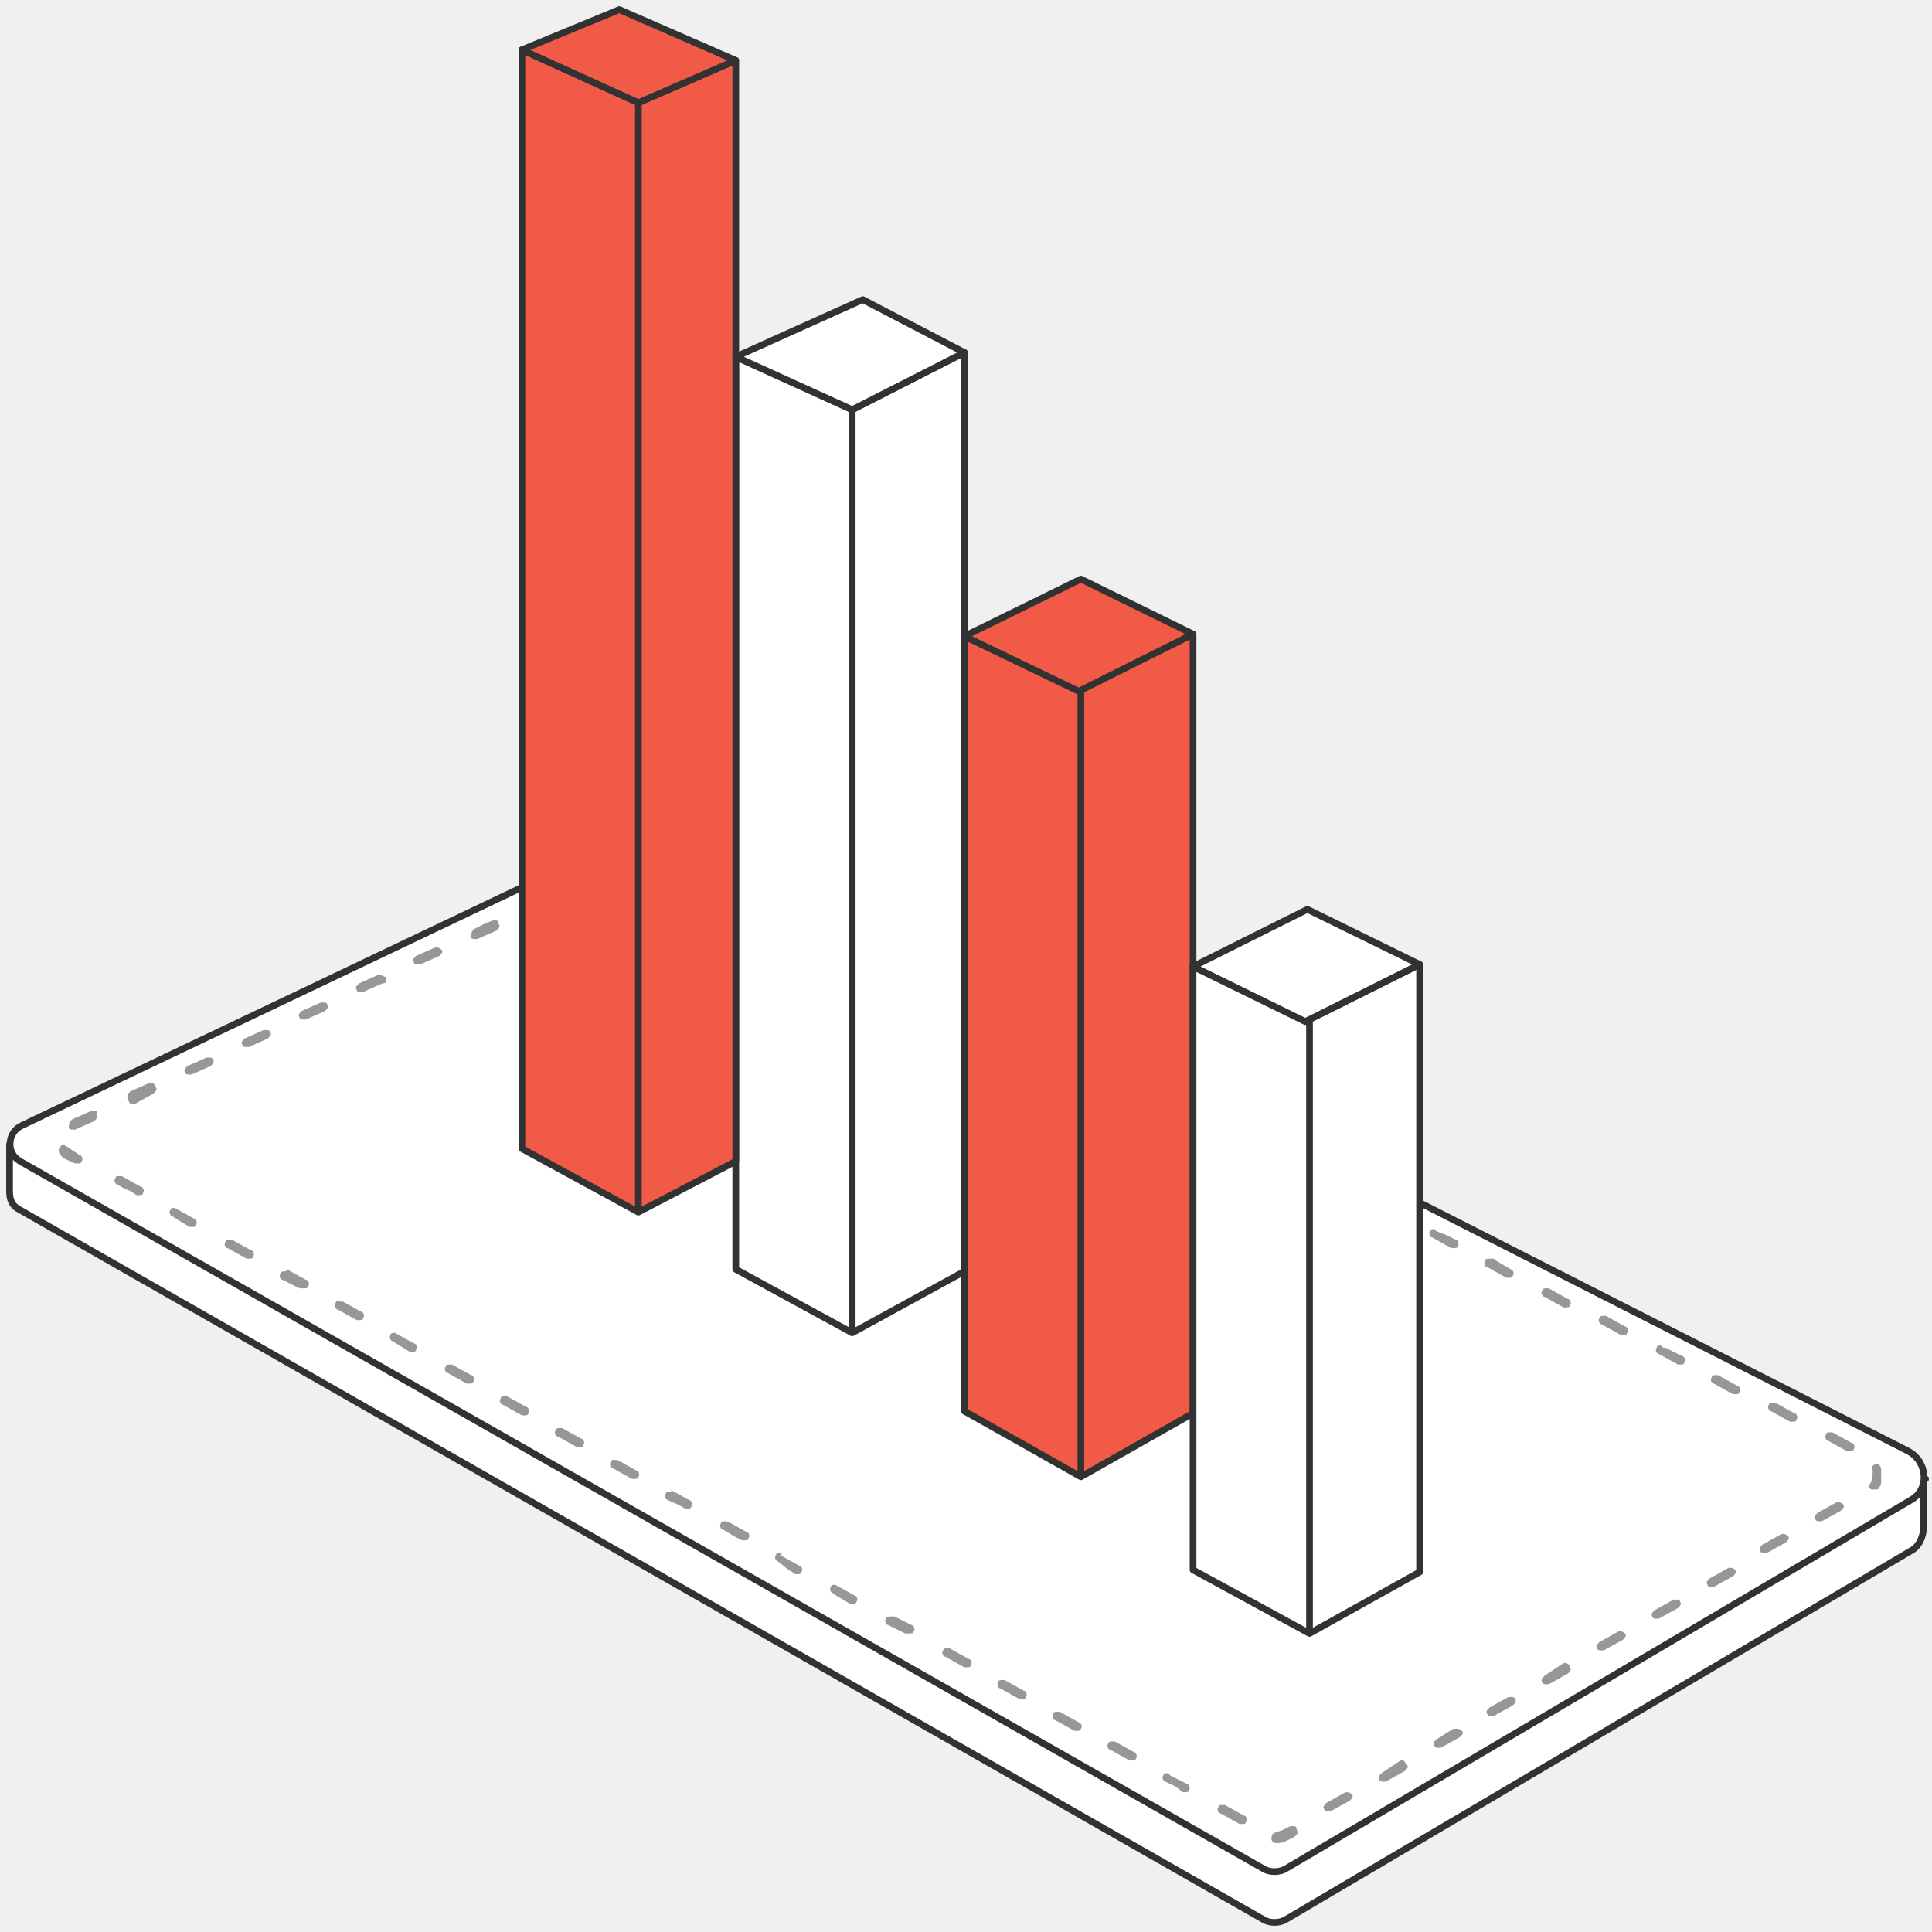
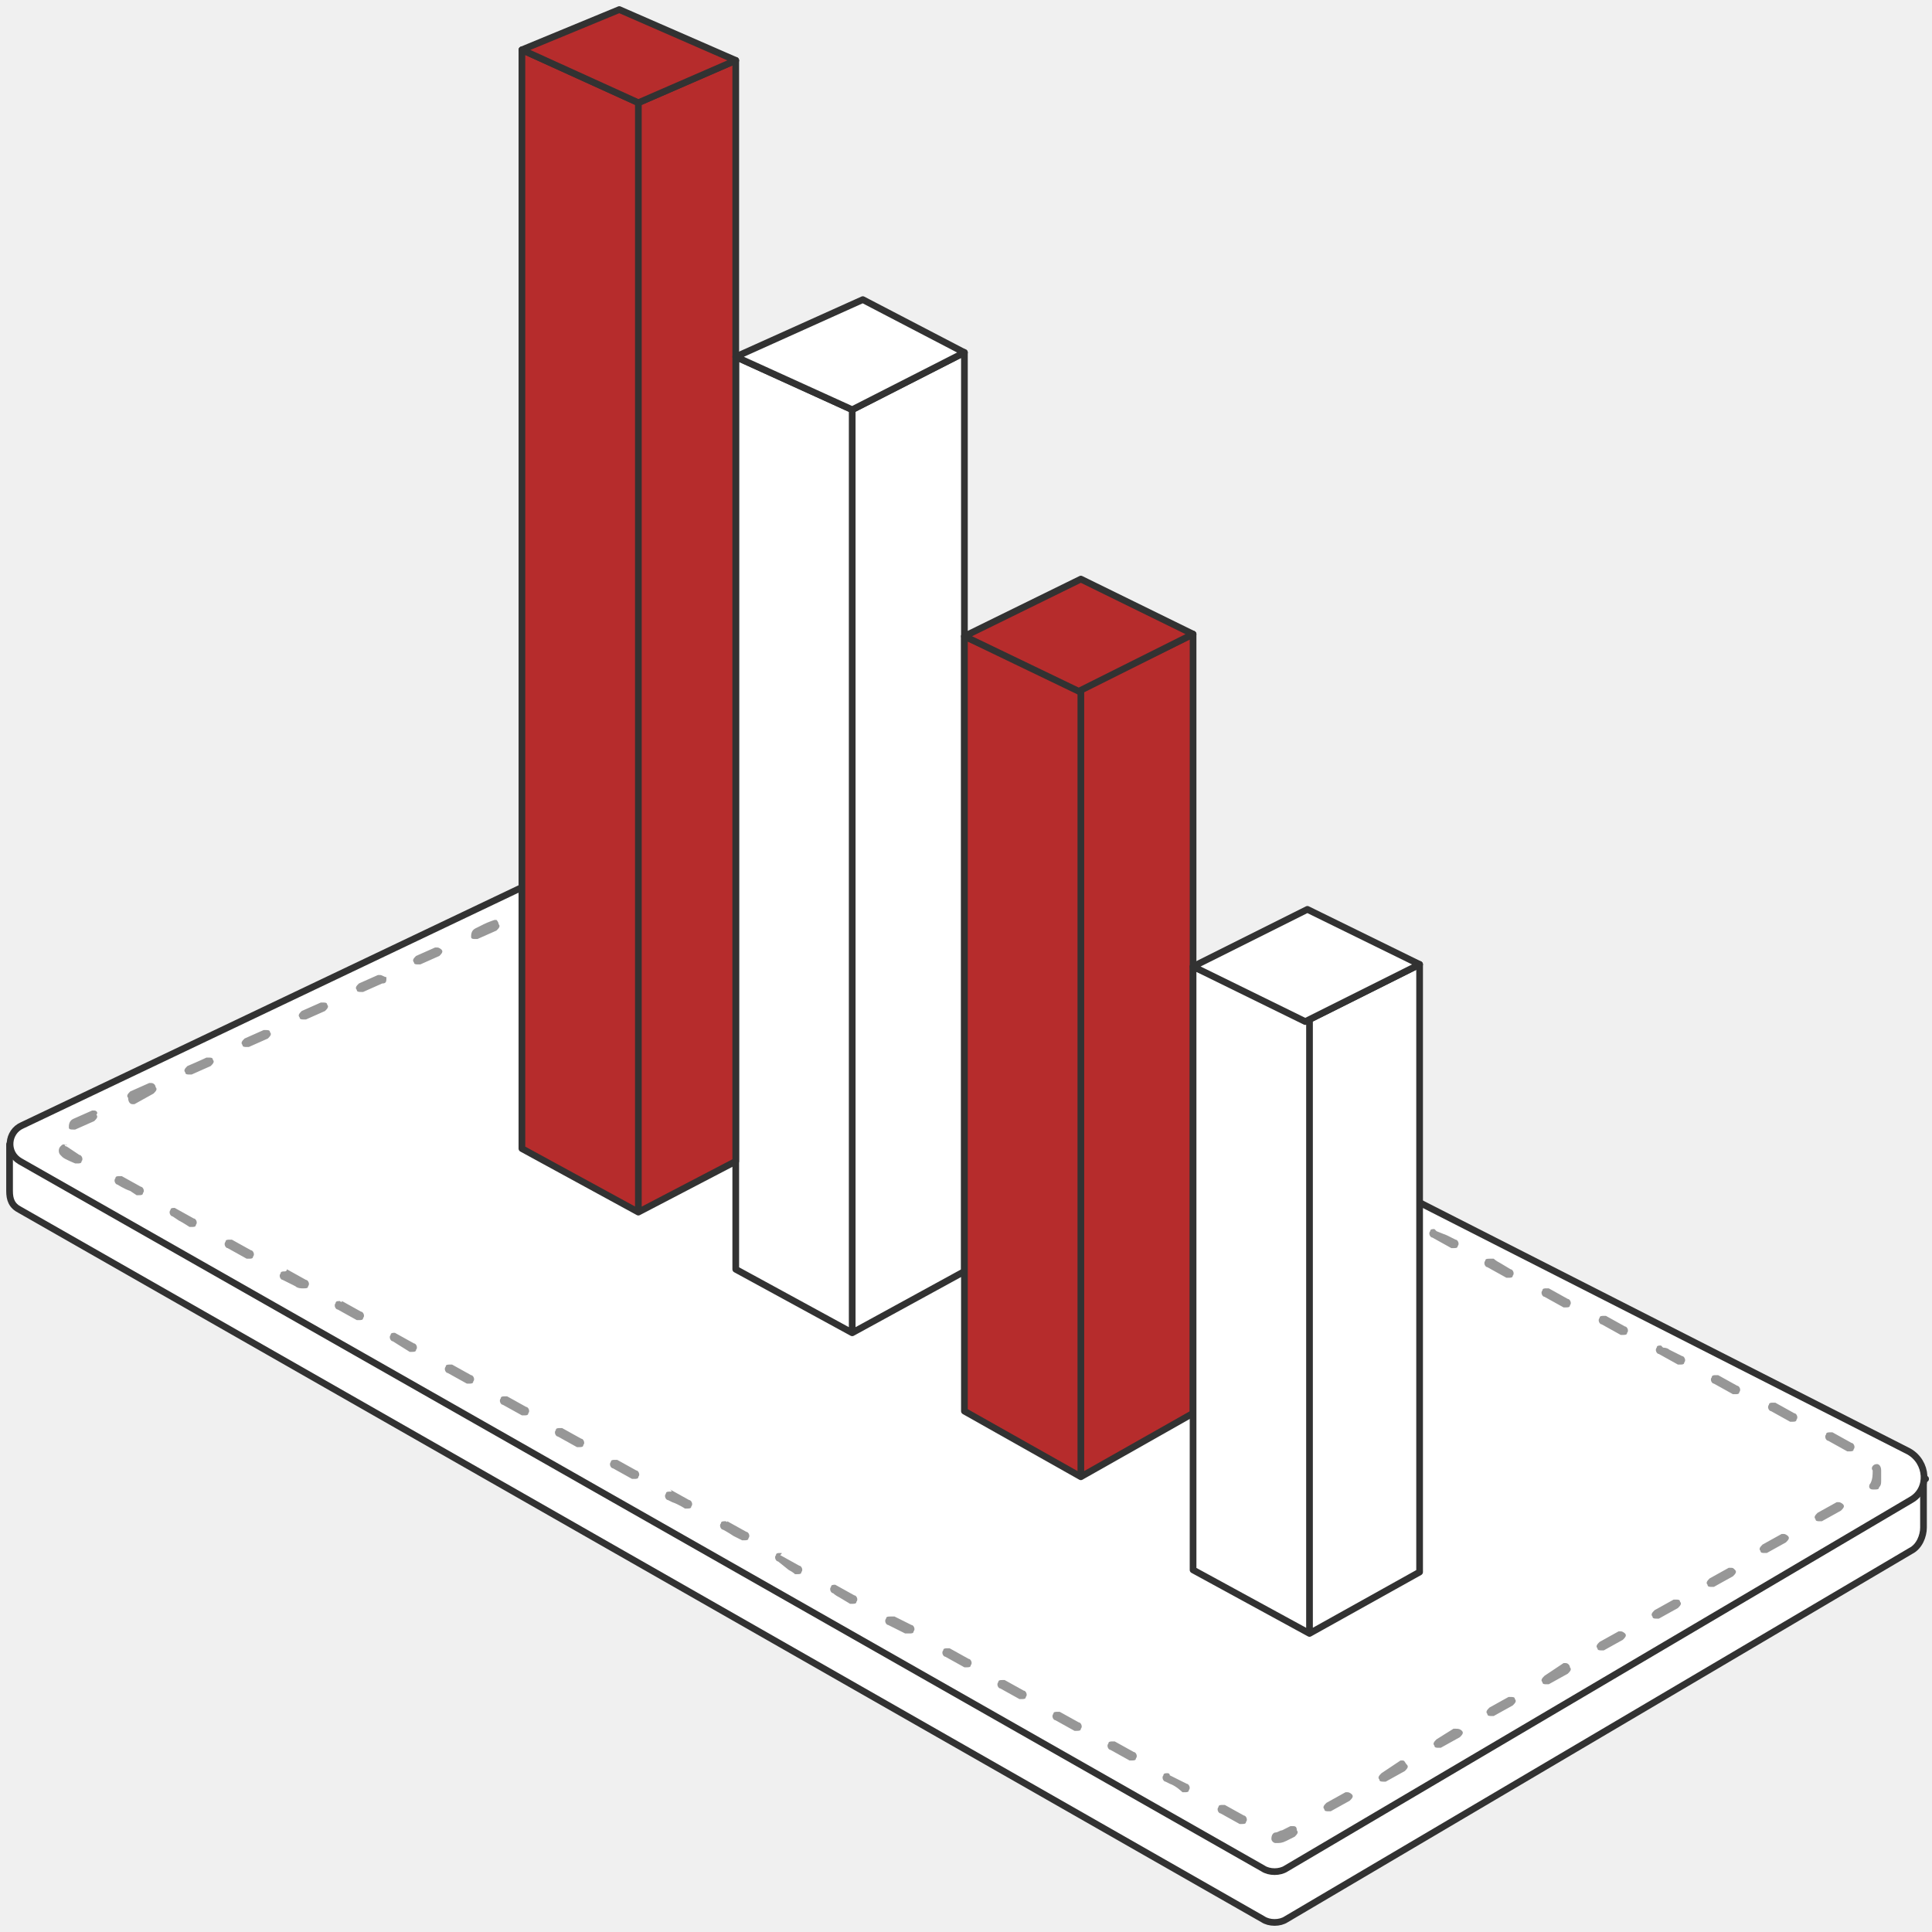
<svg xmlns="http://www.w3.org/2000/svg" width="202" height="202" fill="none">
  <path d="M201.332 154.625l-9.518-1.55-120.2-61.095a4.688 4.688 0 00-4.206 0l-60.43 28.777L1 119.65v4.87c0 .885.221 1.549 1.107 1.992l129.939 74.156c.664.443 1.771.443 2.435 0l65.302-38.517c.885-.443 1.328-1.549 1.328-2.435v-5.091h.221z" fill="#fff" stroke="#323232" stroke-width=".7" stroke-miterlimit="10" stroke-linecap="round" stroke-linejoin="round" />
  <path d="M71.614 86.667l127.947 65.08c1.992 1.107 2.214 3.984.222 5.091l-65.302 38.517c-.664.443-1.771.443-2.435 0L2.106 121.42c-1.549-.885-1.327-3.099.222-3.763l65.08-30.99a4.69 4.69 0 014.206 0z" fill="#fff" stroke="#323232" stroke-width=".7" stroke-miterlimit="10" stroke-linecap="round" stroke-linejoin="round" />
  <path d="M69.622 88.216c-.664 0-1.328.222-1.992.443h-.222c-.221.221-.442.443-.221.664 0 .222.221.222.443.222h.443c.442-.222.885-.443 1.549-.443.221 0 .664-.222.664-.664 0-.443-.221-.222-.664-.222zm-5.755 2.435h-.222s-.664.222-1.328.664l-.664.443c-.221.222-.443.443-.221.664 0 .222.221.222.442.222h.222l1.992-.886c.221-.221.443-.443.221-.664 0-.443-.221-.443-.442-.443zM57.89 93.53h-.443l-1.55.664c-.22.222-.442.443-.22.664 0 .222.22.222.442.222h.221l1.993-.886c.22-.221.442-.443.22-.664h-.663zm-5.977 2.656h-.221s-.664.222-1.107.443l-.886.443c-.442.221-.442.664-.442.885 0 .222.221.222.443.222h.22l1.993-.886c.221-.221.443-.443.221-.664 0-.221-.22-.443-.22-.443zm-6.198 2.878h-.221l-1.993.885c-.221.222-.442.443-.221.665 0 .221.221.221.443.221h.221l1.992-.886c.222-.22.443-.442.222-.664 0 0-.222-.22-.443-.22zm-5.977 2.878h-.221l-1.992.885c-.222.222-.443.443-.222.664 0 .222.222.222.443.222h.221l1.993-.886c.442 0 .442-.221.442-.664-.221 0-.442-.221-.664-.221zm-5.977 2.877h-.22l-1.993.886c-.221.221-.443.443-.221.664 0 .221.22.221.442.221h.222l1.992-.885c.221-.221.443-.443.221-.664 0-.222-.221-.222-.443-.222zm-5.976 2.878h-.222l-1.992.886c-.221.221-.443.442-.221.664 0 .221.221.221.442.221h.222l1.992-.885c.221-.222.443-.443.221-.664 0-.222-.221-.222-.442-.222zm-5.977 2.878h-.221c-.443.221-1.993.885-1.993.885-.221.222-.442.443-.221.664 0 .222.221.222.443.222h.221l1.992-.886c.222-.221.443-.442.222-.664 0-.221-.222-.221-.443-.221zm-5.977 2.656h-.221l-1.992.886c-.222.221-.443.442-.222.664 0 .442.221.664.443.664h.221l1.992-1.107c.222-.221.443-.443.222-.664a.477.477 0 00-.443-.443zm-5.977 2.878h-.221l-1.992.885c-.443.222-.443.664-.443.886 0 .221.221.221.443.221h.221l1.992-.885c.222-.222.443-.443.222-.664.221-.222 0-.443-.222-.443zm-3.099 3.542c-.221 0-.221 0-.442.221-.222.221-.222.664 0 .885l.221.222c.221.221 1.328.664 1.328.664h.222c.22 0 .442 0 .442-.221.222-.222 0-.665-.221-.665l-1.328-.885s-.222 0-.222-.221c.443.221.222 0 0 0zm5.756 3.32c-.222 0-.443 0-.443.221-.221.222 0 .665.221.665 0 0 .665.442 1.329.664l.664.442h.221c.221 0 .443 0 .443-.221.221-.221 0-.664-.222-.664l-1.992-1.107h-.221zm5.755 3.321c-.221 0-.443 0-.443.221-.221.221 0 .664.222.664l.664.443c.443.221 1.107.664 1.107.664h.221c.221 0 .443 0 .443-.222.221-.221 0-.664-.222-.664l-1.992-1.106zm5.756 3.32c-.222 0-.443 0-.443.221-.222.222 0 .664.221.664l1.992 1.107h.222c.221 0 .442 0 .442-.221.222-.222 0-.664-.22-.664l-1.993-1.107h-.221zm5.755 3.32c-.221 0-.443 0-.443.222-.221.221 0 .664.222.664l1.328.664c.221.221.664.221.664.221h.221c.222 0 .443 0 .443-.221.221-.221 0-.664-.222-.664l-1.992-1.107c0 .221-.221.221-.221.221zm5.755 3.099c-.221 0-.442 0-.442.222-.222.221 0 .664.221.664l1.992 1.107h.222c.221 0 .442 0 .442-.222.222-.221 0-.664-.221-.664l-1.992-1.107c0 .222-.222 0-.222 0zm5.756 3.321c-.222 0-.443 0-.443.221-.221.222 0 .664.221.664l1.771 1.107h.222c.221 0 .442 0 .442-.221.222-.222 0-.664-.221-.664l-1.992-1.107s.221 0 0 0zm5.755 3.32c-.221 0-.443 0-.443.222-.221.221 0 .664.222.664l1.992 1.107h.221c.222 0 .443 0 .443-.222.221-.221 0-.664-.221-.664l-1.992-1.107h-.222zm5.755 3.321c-.22 0-.442 0-.442.221-.222.221 0 .664.221.664l1.992 1.107h.222c.221 0 .443 0 .443-.221.22-.222 0-.664-.222-.664l-1.992-1.107h-.222zm5.756 3.32c-.221 0-.443 0-.443.221-.221.222 0 .665.222.665l1.992 1.106h.221c.221 0 .443 0 .443-.221.221-.221 0-.664-.221-.664l-1.993-1.107h-.221zm5.755 3.321c-.221 0-.442 0-.442.221-.222.221 0 .664.221.664l1.992 1.107h.222c.22 0 .442 0 .442-.222.222-.221 0-.664-.221-.664l-1.992-1.106h-.222zm5.756 3.32c-.222 0-.443 0-.443.221-.221.222 0 .664.221.664l.443.222c.664.221 1.328.664 1.328.664h.222c.221 0 .442 0 .442-.222.222-.221 0-.664-.221-.664l-1.992-1.106c.221.221.221.221 0 .221zm5.755 3.099c-.221 0-.443 0-.443.221-.221.222 0 .664.222.664 0 0 .442.222 1.107.665l.885.442h.221c.222 0 .443 0 .443-.221.222-.221 0-.664-.221-.664l-1.993-1.107c0 .221 0 0-.22 0zm5.756 3.32c-.222 0-.443 0-.443.222-.222.221 0 .664.221.664l1.107.885c.443.222.664.443.664.443h.221c.222 0 .443 0 .443-.221.221-.222 0-.664-.221-.664l-1.992-1.107c.22-.222.22-.222 0-.222zm5.755 3.321c-.221 0-.443 0-.443.221-.221.222 0 .664.222.664 0 0 .22.222.664.443l1.106.664h.222c.221 0 .442 0 .442-.221.222-.222 0-.664-.22-.664l-1.993-1.107c.221 0 .221 0 0 0zm5.755 3.32c-.221 0-.442 0-.442.222-.222.221 0 .664.221.664l1.77.885h.444c.22 0 .442 0 .442-.221.222-.222 0-.664-.221-.664l-1.771-.886h-.443zm5.977 3.321c-.221 0-.443 0-.443.221-.221.221 0 .664.222.664l1.992 1.107h.221c.222 0 .443 0 .443-.221.221-.222 0-.664-.221-.664l-1.993-1.107h-.22zm5.755 3.32c-.221 0-.442 0-.442.222-.222.221 0 .664.221.664l1.992 1.106h.222c.221 0 .442 0 .442-.221.222-.221 0-.664-.221-.664l-1.992-1.107h-.222zm5.756 3.321c-.221 0-.443 0-.443.221-.221.221 0 .664.222.664l1.992 1.107h.221c.221 0 .443 0 .443-.222.221-.221 0-.664-.222-.664l-1.992-1.106h-.221zm5.755 3.099c-.221 0-.442 0-.442.221-.222.221 0 .664.221.664l1.992 1.107h.222c.221 0 .442 0 .442-.221.222-.222 0-.665-.221-.665l-1.992-1.106h-.222zm5.756 3.32c-.222 0-.443 0-.443.221-.221.222 0 .664.221.664l.443.222c.664.221 1.328.885 1.328.885h.222c.221 0 .442 0 .442-.221.222-.221 0-.664-.221-.664l-1.771-.886c0-.221-.221-.221-.221-.221zm5.755 3.32c-.221 0-.443 0-.443.222-.221.221 0 .664.222.664l1.992 1.107h.221c.222 0 .443 0 .443-.222.221-.221 0-.664-.221-.664l-1.993-1.107h-.221zm7.305 2.214h-.221l-.886.443c-.221 0-.443.221-.664.221-.221 0-.443.222-.443.664 0 .222.222.443.443.443.443 0 .664 0 1.107-.221l.885-.443c.222-.221.443-.443.222-.664 0-.443-.222-.443-.443-.443zm5.755-3.542h-.221l-1.992 1.107c-.222.221-.443.443-.222.664 0 .222.222.222.443.222h.222l1.992-1.107c.221-.222.442-.443.221-.664 0 0-.221-.222-.443-.222zm5.756-3.32h-.222l-1.992 1.328c-.221.221-.443.443-.221.664 0 .221.221.221.443.221h.221l1.992-1.106c.222-.222.443-.443.222-.664-.222-.222-.222-.443-.443-.443zm5.534-3.321h-.222l-1.77 1.107c-.222.222-.443.443-.222.664 0 .222.222.222.443.222h.221l1.993-1.107c.221-.221.442-.443.221-.664-.221-.222-.443-.222-.664-.222zm5.755-3.32h-.221l-1.992 1.107c-.222.221-.443.443-.222.664 0 .221.222.221.443.221h.221l1.993-1.107c.221-.221.442-.442.221-.664 0-.221-.221-.221-.443-.221zm5.756-3.542h-.222l-1.992 1.328c-.221.222-.443.443-.221.665 0 .221.221.221.442.221h.222l1.992-1.107c.221-.221.443-.443.221-.664 0-.221-.221-.443-.442-.443zm5.755-3.32h-.221l-1.993 1.107c-.221.221-.442.442-.221.664 0 .221.221.221.443.221h.221l1.992-1.107c.222-.221.443-.442.222-.664 0 0-.222-.221-.443-.221zm5.755-3.321h-.221l-1.992 1.107c-.222.222-.443.443-.222.664 0 .222.222.222.443.222h.222l1.992-1.107c.221-.222.443-.443.221-.664 0-.222-.221-.222-.443-.222zm5.756-3.32h-.222l-1.992 1.107c-.221.221-.442.442-.221.664 0 .221.221.221.443.221h.221l1.992-1.107c.222-.221.443-.442.222-.664-.222-.221-.222-.221-.443-.221zm5.534-3.542h-.221l-1.993 1.107c-.221.221-.442.443-.221.664 0 .221.221.221.443.221h.221l1.992-1.106c.222-.222.443-.443.222-.664 0 0-.222-.222-.443-.222zm5.755-3.32h-.221l-1.992 1.107c-.222.221-.443.442-.222.664 0 .221.222.221.443.221h.221l1.993-1.107c.221-.221.442-.443.221-.664 0 0-.221-.221-.443-.221zm3.985-3.985s-.222 0 0 0c-.443 0-.664.443-.443.664 0 .443 0 .886-.221 1.329-.222.221-.222.664.221.664h.221c.222 0 .443 0 .443-.222.222-.221.222-.442.222-.664v-1.107c0-.442-.222-.664-.443-.664zm-4.87-3.32c-.222 0-.443 0-.443.221-.221.222 0 .664.221.664l1.993 1.107h.221c.221 0 .443 0 .443-.221.221-.222 0-.664-.222-.664l-1.992-1.107h-.221zm-5.977-3.099c-.221 0-.443 0-.443.221-.221.221 0 .664.222.664l1.992 1.107h.221c.222 0 .443 0 .443-.221.221-.222 0-.664-.221-.664l-1.993-1.107h-.221zm-5.977-2.878c-.221 0-.442 0-.442.221-.222.222 0 .665.221.665l1.992 1.106h.222c.221 0 .442 0 .442-.221.222-.221 0-.664-.221-.664l-1.992-1.107h-.222zm-5.755-3.099c-.221 0-.443 0-.443.221-.221.222 0 .664.222.664l1.992 1.107h.221c.222 0 .443 0 .443-.221.221-.221 0-.664-.221-.664l-1.329-.664c-.221-.222-.664-.222-.664-.222l-.221-.221zm-5.977-3.099c-.221 0-.443 0-.443.221-.221.222 0 .664.222.664l1.992 1.107h.221c.222 0 .443 0 .443-.221.221-.222 0-.664-.221-.664l-1.992-1.107h-.222zm-5.977-2.878c-.221 0-.442 0-.442.222-.222.221 0 .664.221.664l1.992 1.107h.222c.221 0 .442 0 .442-.222.222-.221 0-.664-.221-.664l-1.992-1.107h-.222zm-5.976-3.099c-.222 0-.443 0-.443.222-.221.221 0 .664.221.664l1.993 1.106h.221c.221 0 .443 0 .443-.221.221-.221 0-.664-.222-.664l-1.107-.664c-.442-.221-.664-.443-.664-.443h-.442zm-5.756-3.099c-.221 0-.442 0-.442.222-.222.221 0 .664.221.664l1.992 1.106h.221c.222 0 .443 0 .443-.221.222-.221 0-.664-.221-.664l-.886-.443-1.106-.442-.222-.222zm-5.977-2.878c-.221 0-.442 0-.442.222-.222.221 0 .664.221.664l1.992 1.107h.222c.221 0 .442 0 .442-.222.222-.221 0-.664-.221-.664l-1.992-1.107h-.222zm-5.976-3.099c-.222 0-.443 0-.443.222-.221.221 0 .664.221.664l1.993 1.107h.221c.221 0 .443 0 .443-.222.221-.221 0-.664-.222-.664l-1.992-1.107h-.221zm-5.756-2.877c-.221 0-.442 0-.442.221-.222.221 0 .664.221.664l1.992 1.107h.222c.221 0 .442 0 .442-.221.222-.222 0-.665-.221-.665 0 0-.664-.442-1.328-.664l-.664-.442h-.222zm-5.976-3.099c-.222 0-.443 0-.443.221-.222.221 0 .664.221.664l1.992 1.107h.222c.221 0 .443 0 .443-.221.221-.222 0-.665-.222-.665l-1.328-.664c-.443-.221-.664-.442-.664-.442h-.221zm-5.977-3.099c-.222 0-.443 0-.443.221-.221.221 0 .664.221.664l1.993 1.107h.221c.221 0 .443 0 .443-.222.221-.221 0-.664-.222-.664l-.221-.221-1.771-.885h-.221zm-5.977-2.878c-.221 0-.443 0-.443.221-.221.222 0 .664.222.664l1.992 1.107h.221c.222 0 .443 0 .443-.221.221-.222 0-.664-.221-.664 0 0-.886-.443-1.55-.664l-.443-.222c0-.221 0-.221-.221-.221zm-5.755-3.099c-.222 0-.443 0-.443.221-.221.222 0 .664.221.664l1.993 1.107h.221c.221 0 .443 0 .443-.221.221-.222 0-.664-.222-.664l-.442-.222c-.665-.221-1.55-.664-1.55-.664l-.221-.221zm-5.977-3.099c-.221 0-.443 0-.443.221-.221.221 0 .664.222.664l1.992 1.107h.221c.221 0 .443 0 .443-.221.221-.222 0-.664-.222-.664l-1.992-1.107c0 .221-.221 0-.221 0zm-5.977-2.878c-.221 0-.443 0-.443.221-.221.222 0 .664.222.664l1.992 1.107h.221c.222 0 .443 0 .443-.221.221-.221 0-.664-.221-.664l-1.992-1.107h-.222zM90.651 98.4c-.221 0-.442 0-.442.221-.222.222 0 .664.221.664l1.992 1.107h.222c.221 0 .442 0 .442-.221.222-.222 0-.664-.221-.664L90.873 98.4h-.222zm-5.755-2.878c-.221 0-.443 0-.443.222-.221.221 0 .664.222.664l1.992 1.106h.221c.222 0 .443 0 .443-.22.221-.222 0-.665-.221-.665l-1.993-1.107h-.221zm-5.977-3.099c-.221 0-.442 0-.442.222-.222.22 0 .664.22.664l1.993 1.106h.221c.222 0 .443 0 .443-.22.222-.222 0-.665-.221-.665l-.886-.443a10.385 10.385 0 00-1.106-.442c0-.222-.222-.222-.222-.222zm-5.977-3.099c-.22 0-.442 0-.442.222-.222.22 0 .664.221.664l1.992 1.106h.222c.221 0 .442 0 .442-.22.222-.222 0-.665-.221-.665l-1.992-1.107h-.222z" fill="#979797" />
  <path d="M89.102 139.351l-12.175-6.641V37.303l12.175 5.534v96.514zm11.732-6.42l-11.732 6.42V42.837l11.732-5.987v96.081z" fill="#fff" stroke="#323232" stroke-width=".7" stroke-miterlimit="10" stroke-linecap="round" stroke-linejoin="round" />
-   <path d="M66.744 126.733l-12.175-6.641V5.206l12.175 5.534v115.993zm10.183-5.313l-10.183 5.313V10.74l10.183-4.428V121.42z" fill="#F05A46" stroke="#323232" stroke-width=".7" stroke-miterlimit="10" stroke-linecap="round" stroke-linejoin="round" />
-   <path d="M76.927 6.313L64.752 1 54.57 5.206l12.175 5.534 10.183-4.427z" fill="#F05A46" stroke="#323232" stroke-width=".7" stroke-miterlimit="10" stroke-linecap="round" stroke-linejoin="round" />
+   <path d="M66.744 126.733l-12.175-6.641V5.206l12.175 5.534v115.993zm10.183-5.313l-10.183 5.313V10.74l10.183-4.428V121.42z" fill="#B62C2C" stroke="#323232" stroke-width=".7" stroke-miterlimit="10" stroke-linecap="round" stroke-linejoin="round" />
+   <path d="M76.927 6.313L64.752 1 54.57 5.206l12.175 5.534 10.183-4.427z" fill="#B62C2C" stroke="#323232" stroke-width=".7" stroke-miterlimit="10" stroke-linecap="round" stroke-linejoin="round" />
  <path d="M100.834 36.86l-10.625-5.534-13.282 5.977 12.175 5.534 11.732-5.976z" fill="#fff" stroke="#323232" stroke-width=".7" stroke-miterlimit="10" stroke-linecap="round" stroke-linejoin="round" />
-   <path d="M113.009 154.403l-12.175-6.862V66.523l12.175 5.534v82.346zm11.732-6.64l-11.732 6.64V72.057l11.732-5.755v81.461z" fill="#F05A46" stroke="#323232" stroke-width=".7" stroke-miterlimit="10" stroke-linecap="round" stroke-linejoin="round" />
-   <path d="M124.741 66.301l-11.732-5.755-12.175 5.977 11.954 5.755 11.953-5.977z" fill="#F05A46" stroke="#323232" stroke-width=".7" stroke-miterlimit="10" stroke-linecap="round" stroke-linejoin="round" />
+   <path d="M113.009 154.403l-12.175-6.862V66.523l12.175 5.534v82.346zm11.732-6.64l-11.732 6.64V72.057l11.732-5.755v81.461z" fill="#B62C2C" stroke="#323232" stroke-width=".7" stroke-miterlimit="10" stroke-linecap="round" stroke-linejoin="round" />
+   <path d="M124.741 66.301l-11.732-5.755-12.175 5.977 11.954 5.755 11.953-5.977z" fill="#B62C2C" stroke="#323232" stroke-width=".7" stroke-miterlimit="10" stroke-linecap="round" stroke-linejoin="round" />
  <path d="M136.916 170.784l-12.175-6.641v-63.088l12.175 5.534v64.195zm11.511-6.419l-11.511 6.419v-64.195l11.511-5.755v63.531z" fill="#fff" stroke="#323232" stroke-width=".7" stroke-miterlimit="10" stroke-linecap="round" stroke-linejoin="round" />
  <path d="M148.427 100.834l-11.732-5.755-11.954 5.976 11.732 5.756 11.954-5.977z" fill="#fff" stroke="#323232" stroke-width=".7" stroke-miterlimit="10" stroke-linecap="round" stroke-linejoin="round" />
</svg>
